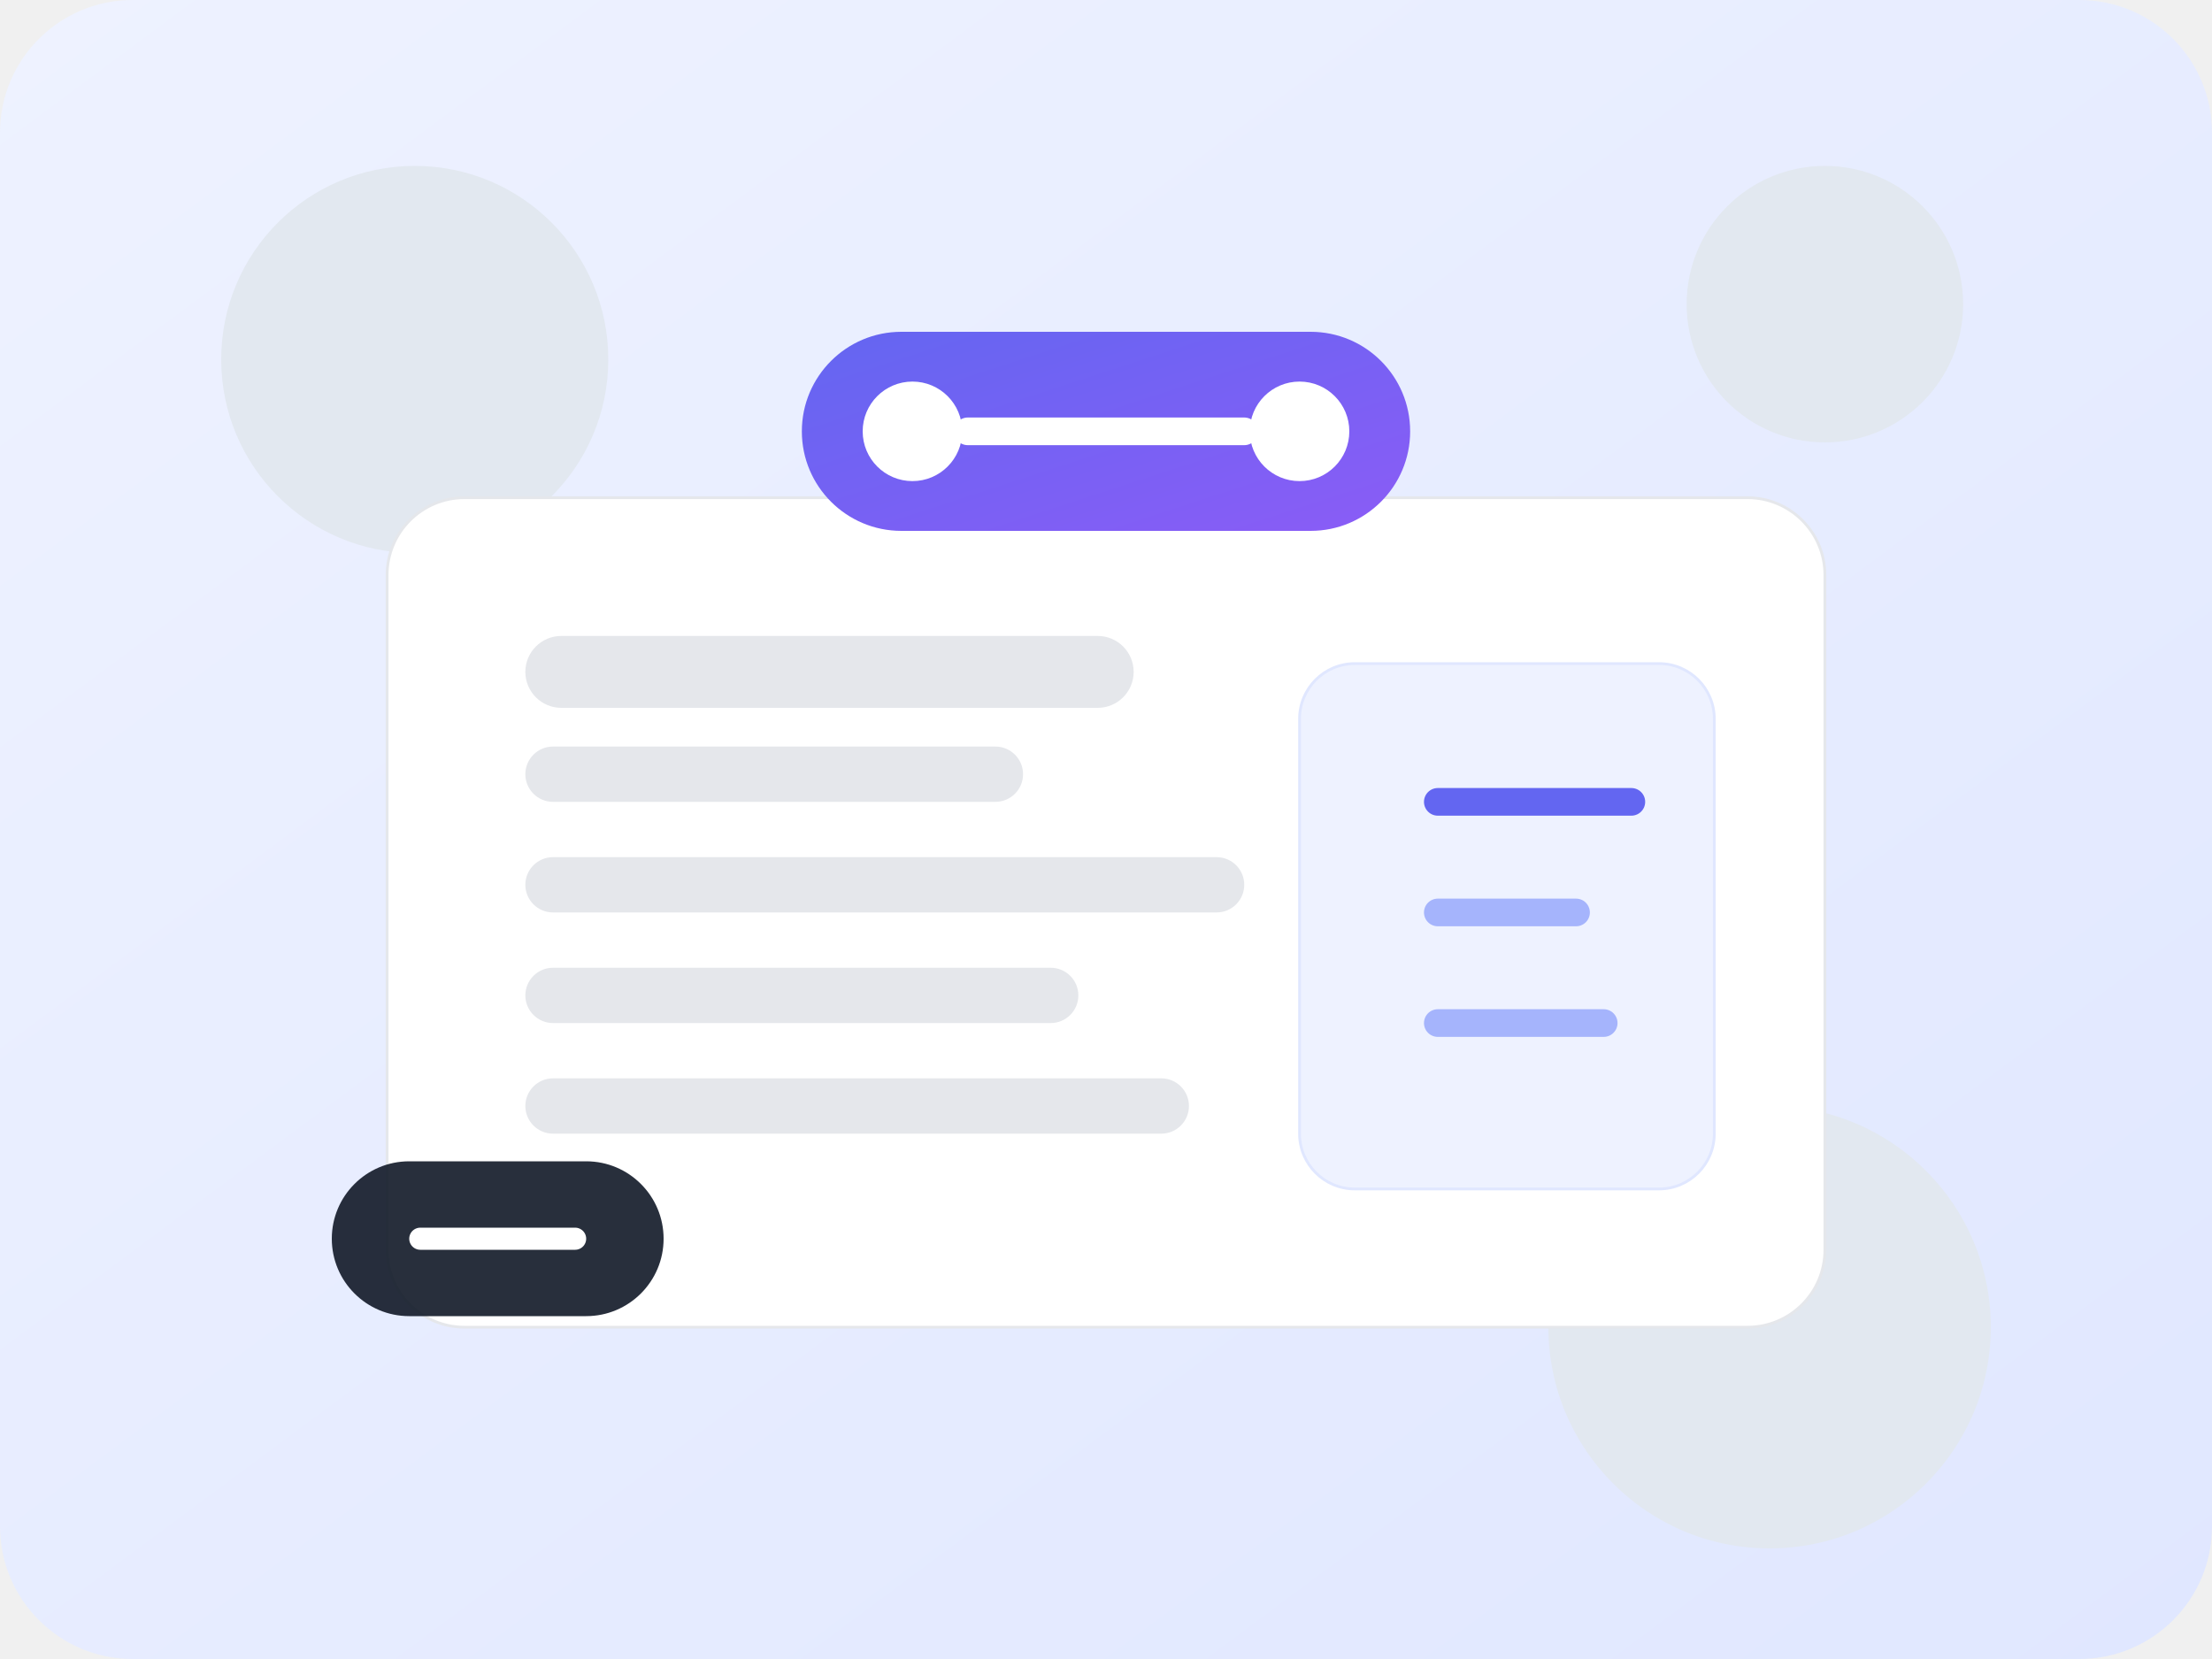
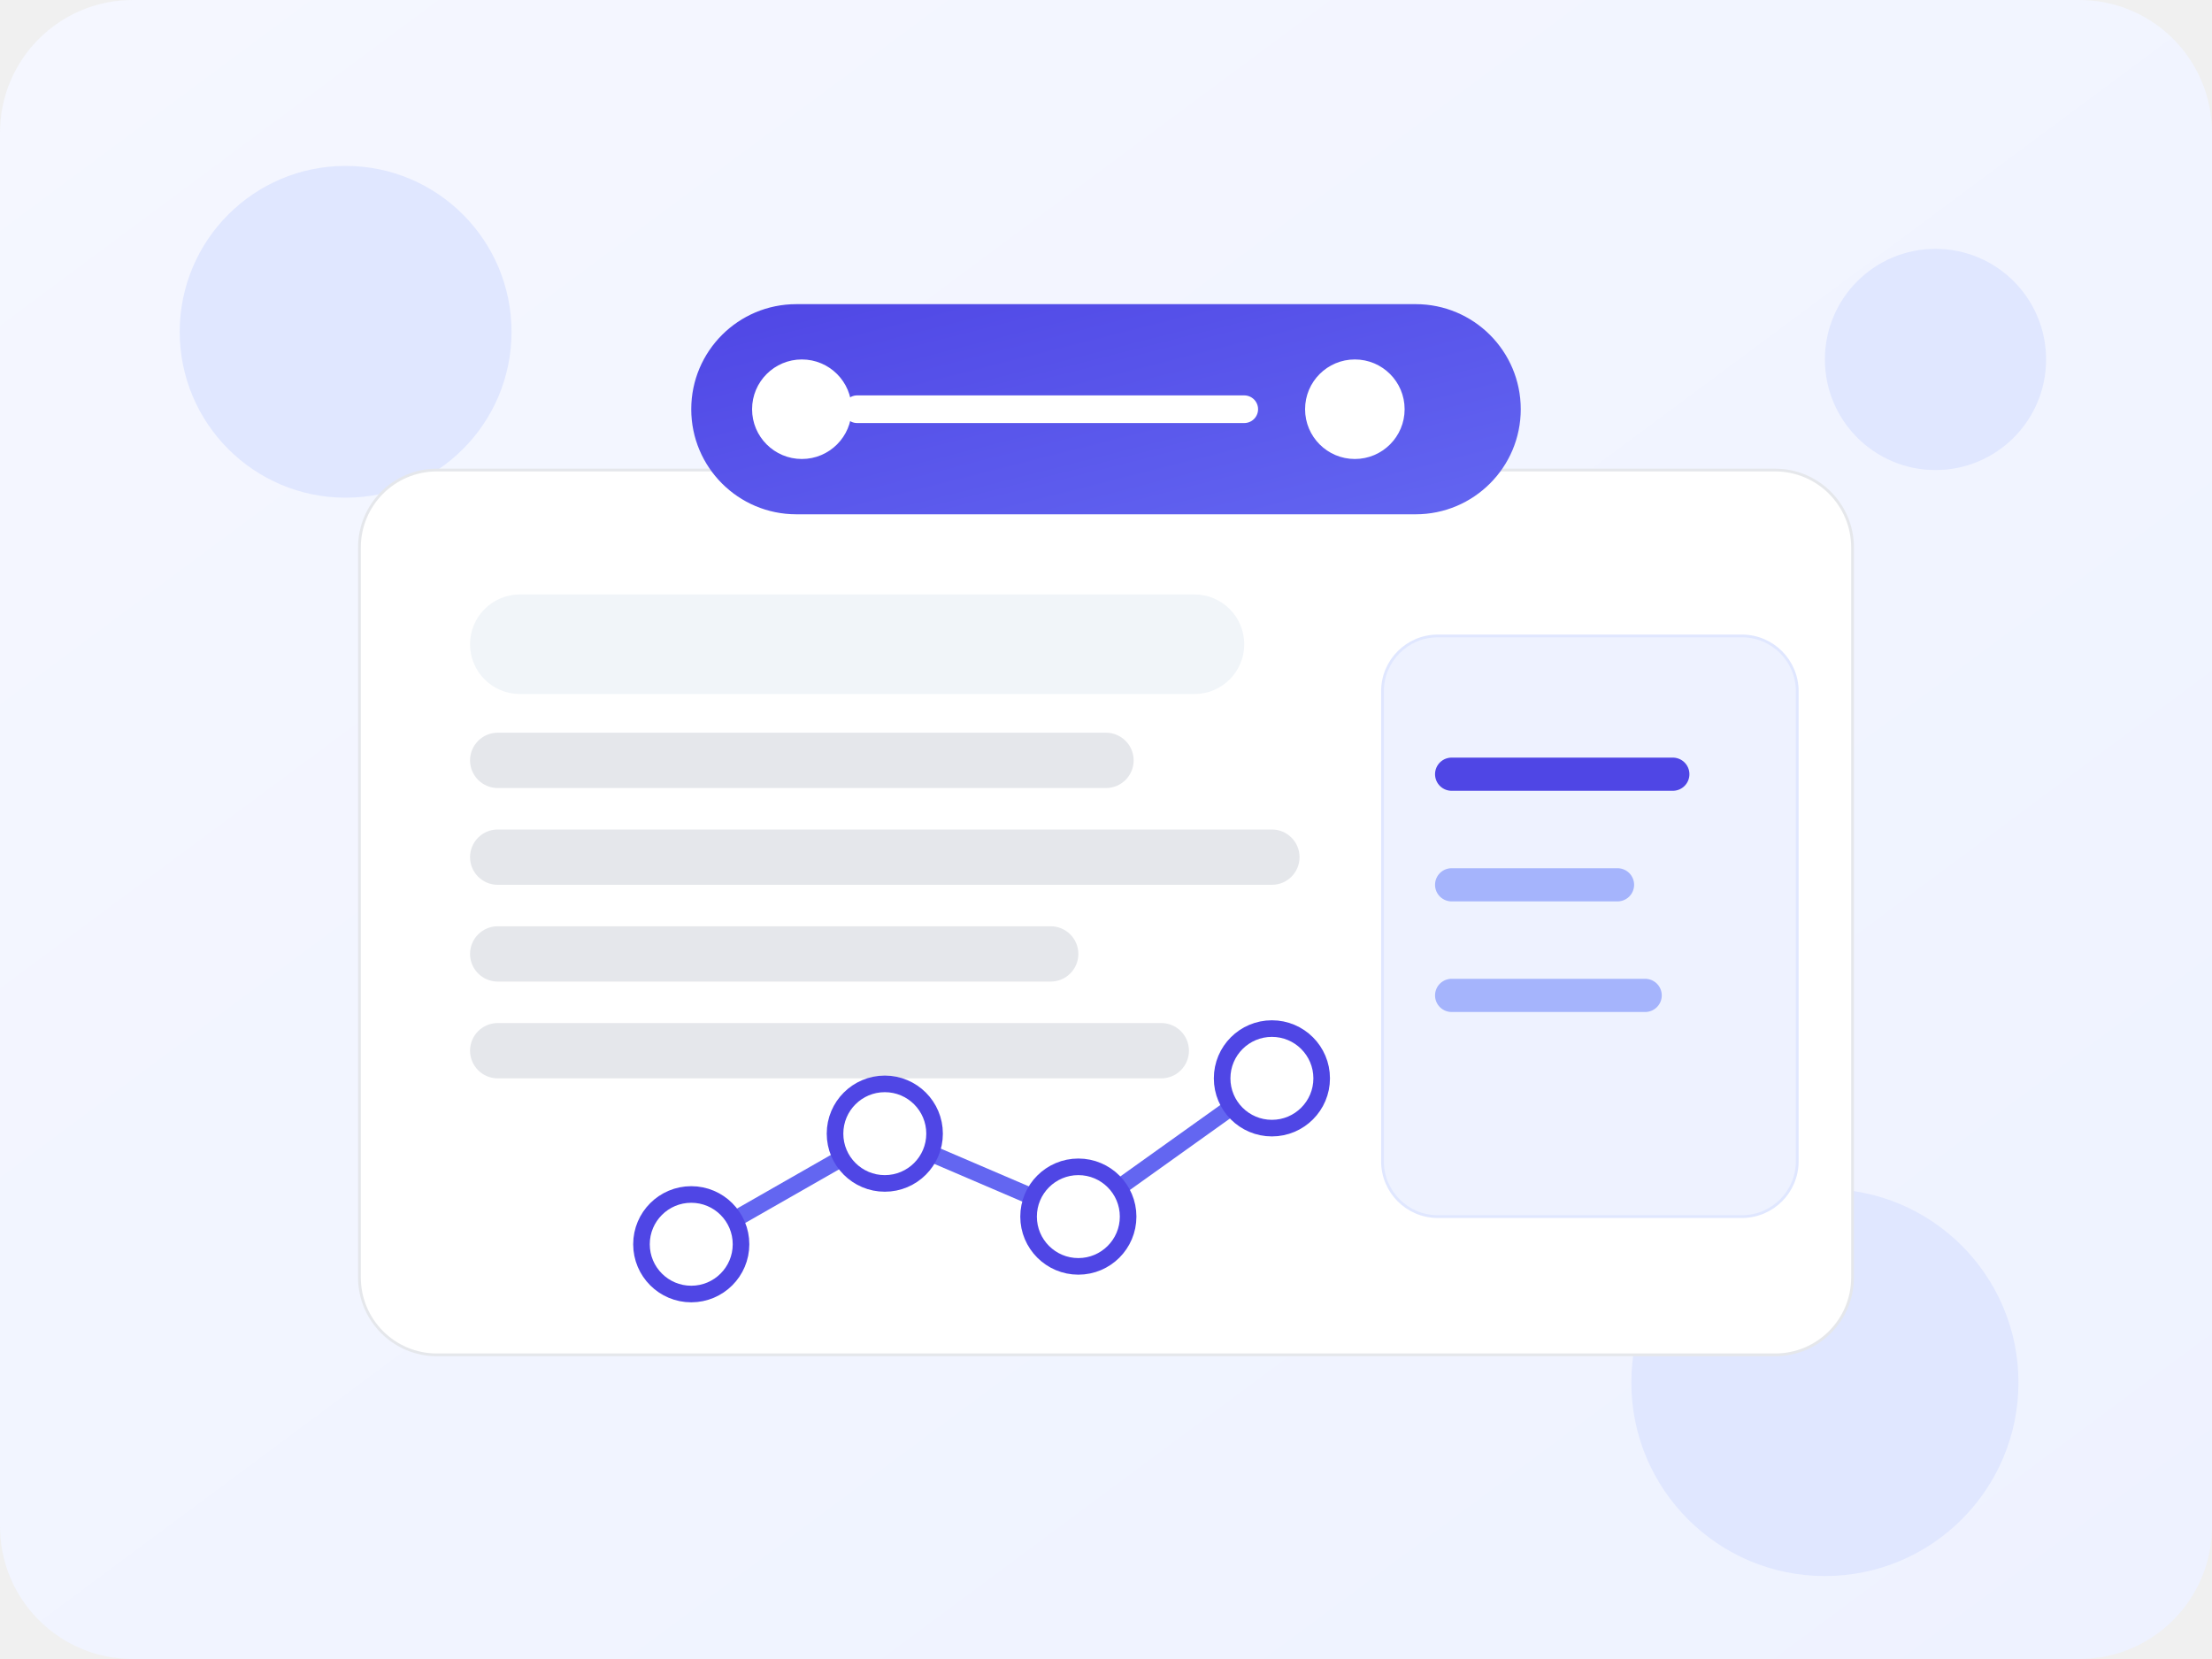
<svg xmlns="http://www.w3.org/2000/svg" width="800" height="600" viewBox="0 0 800 600" fill="none">
  <defs>
    <linearGradient id="bg" x1="0" y1="0" x2="1" y2="1">
-       <stop offset="0" stop-color="#EEF2FF" />
-       <stop offset="1" stop-color="#E0E7FF" />
+       <stop offset="0" stop-color="#F5F7FF" />
+       <stop offset="1" stop-color="#EEF2FF" />
    </linearGradient>
    <linearGradient id="accent" x1="0" y1="0" x2="1" y2="1">
-       <stop offset="0" stop-color="#6366F1" />
-       <stop offset="1" stop-color="#8B5CF6" />
+       <stop offset="0" stop-color="#4F46E5" />
+       <stop offset="1" stop-color="#6366F1" />
    </linearGradient>
  </defs>
  <rect width="800" height="600" rx="48" fill="url(#bg)" />
-   <circle cx="150" cy="130" r="70" fill="#E2E8F0" />
-   <circle cx="660" cy="110" r="50" fill="#E2E8F0" />
-   <circle cx="640" cy="480" r="80" fill="#E2E8F0" />
-   <rect x="140" y="180" width="520" height="300" rx="28" fill="white" stroke="#E5E7EB" />
-   <rect x="190" y="230" width="220" height="26" rx="13" fill="#E5E7EB" />
-   <rect x="190" y="270" width="180" height="20" rx="10" fill="#E5E7EB" />
-   <rect x="190" y="310" width="260" height="20" rx="10" fill="#E5E7EB" />
-   <rect x="190" y="350" width="200" height="20" rx="10" fill="#E5E7EB" />
-   <rect x="190" y="390" width="240" height="20" rx="10" fill="#E5E7EB" />
-   <rect x="470" y="240" width="150" height="190" rx="20" fill="#EEF2FF" stroke="#E0E7FF" />
-   <path d="M520 290h70" stroke="#6366F1" stroke-width="10" stroke-linecap="round" />
-   <path d="M520 330h50" stroke="#A5B4FC" stroke-width="10" stroke-linecap="round" />
-   <path d="M520 370h60" stroke="#A5B4FC" stroke-width="10" stroke-linecap="round" />
-   <g transform="translate(290 120)">
-     <rect x="0" y="0" width="220" height="72" rx="36" fill="url(#accent)" />
-     <path d="M60 36h100" stroke="white" stroke-width="10" stroke-linecap="round" />
-     <circle cx="40" cy="36" r="18" fill="white" />
-     <circle cx="180" cy="36" r="18" fill="white" />
+   <circle cx="125" cy="120" r="60" fill="#E0E7FF" />
+   <circle cx="700" cy="130" r="40" fill="#E0E7FF" />
+   <circle cx="660" cy="500" r="70" fill="#E0E7FF" />
+   <rect x="130" y="170" width="540" height="320" rx="28" fill="white" stroke="#E5E7EB" />
+   <rect x="170" y="215" width="280" height="36" rx="18" fill="#F1F5F9" />
+   <rect x="170" y="265" width="240" height="20" rx="10" fill="#E5E7EB" />
+   <rect x="170" y="300" width="300" height="20" rx="10" fill="#E5E7EB" />
+   <rect x="170" y="335" width="220" height="20" rx="10" fill="#E5E7EB" />
+   <rect x="170" y="370" width="260" height="20" rx="10" fill="#E5E7EB" />
+   <rect x="500" y="230" width="150" height="210" rx="20" fill="#EEF2FF" stroke="#E0E7FF" />
+   <path d="M525 280h80" stroke="#4F46E5" stroke-width="12" stroke-linecap="round" />
+   <path d="M525 320h60" stroke="#A5B4FC" stroke-width="12" stroke-linecap="round" />
+   <path d="M525 360h70" stroke="#A5B4FC" stroke-width="12" stroke-linecap="round" />
+   <g stroke="#6366F1" stroke-width="6" stroke-linecap="round">
+     <path d="M250 450l70-40 70 30 70-50" />
  </g>
-   <g transform="translate(120 420)">
-     <rect x="0" y="0" width="120" height="56" rx="28" fill="#111827" opacity="0.9" />
-     <path d="M32 28h56" stroke="white" stroke-width="8" stroke-linecap="round" />
+   <g fill="white" stroke="#4F46E5" stroke-width="6">
+     <circle cx="250" cy="450" r="18" />
+     <circle cx="320" cy="410" r="18" />
+     <circle cx="390" cy="440" r="18" />
+     <circle cx="460" cy="390" r="18" />
+   </g>
+   <g transform="translate(250 110)">
+     <rect x="0" y="0" width="300" height="76" rx="38" fill="url(#accent)" />
+     <path d="M60 38h140" stroke="white" stroke-width="10" stroke-linecap="round" />
+     <circle cx="40" cy="38" r="18" fill="white" />
+     <circle cx="240" cy="38" r="18" fill="white" />
  </g>
</svg>
